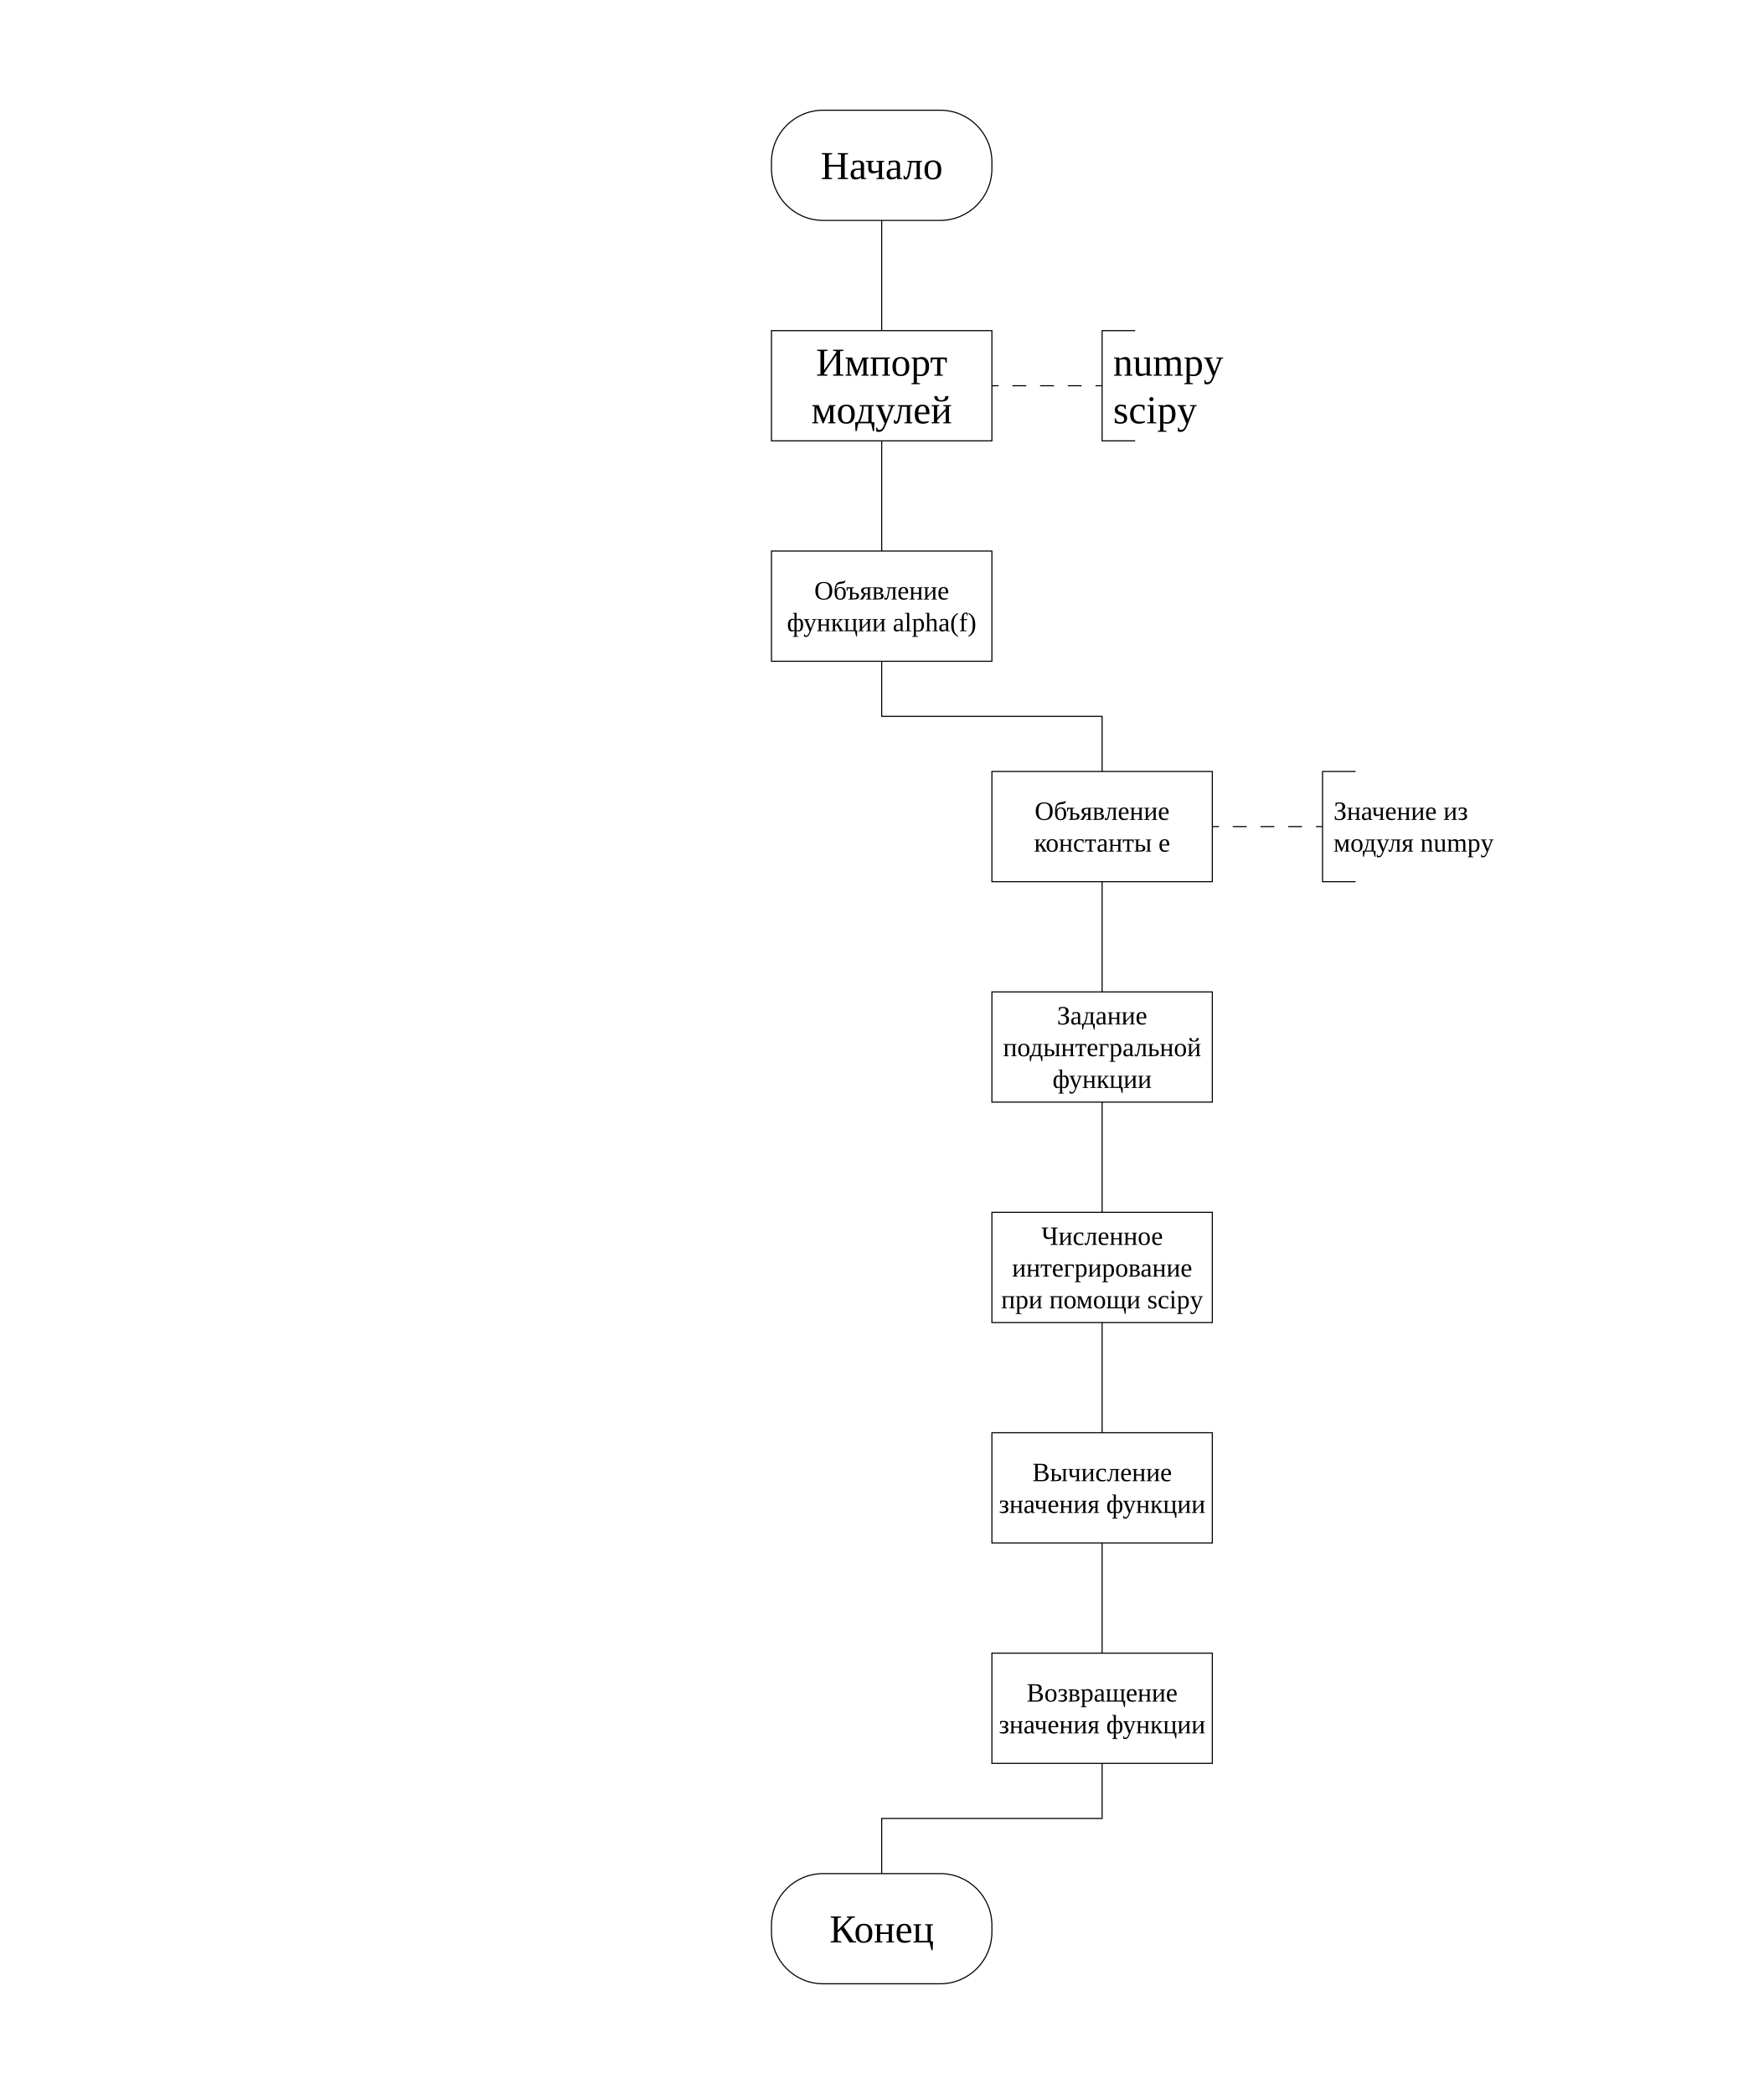
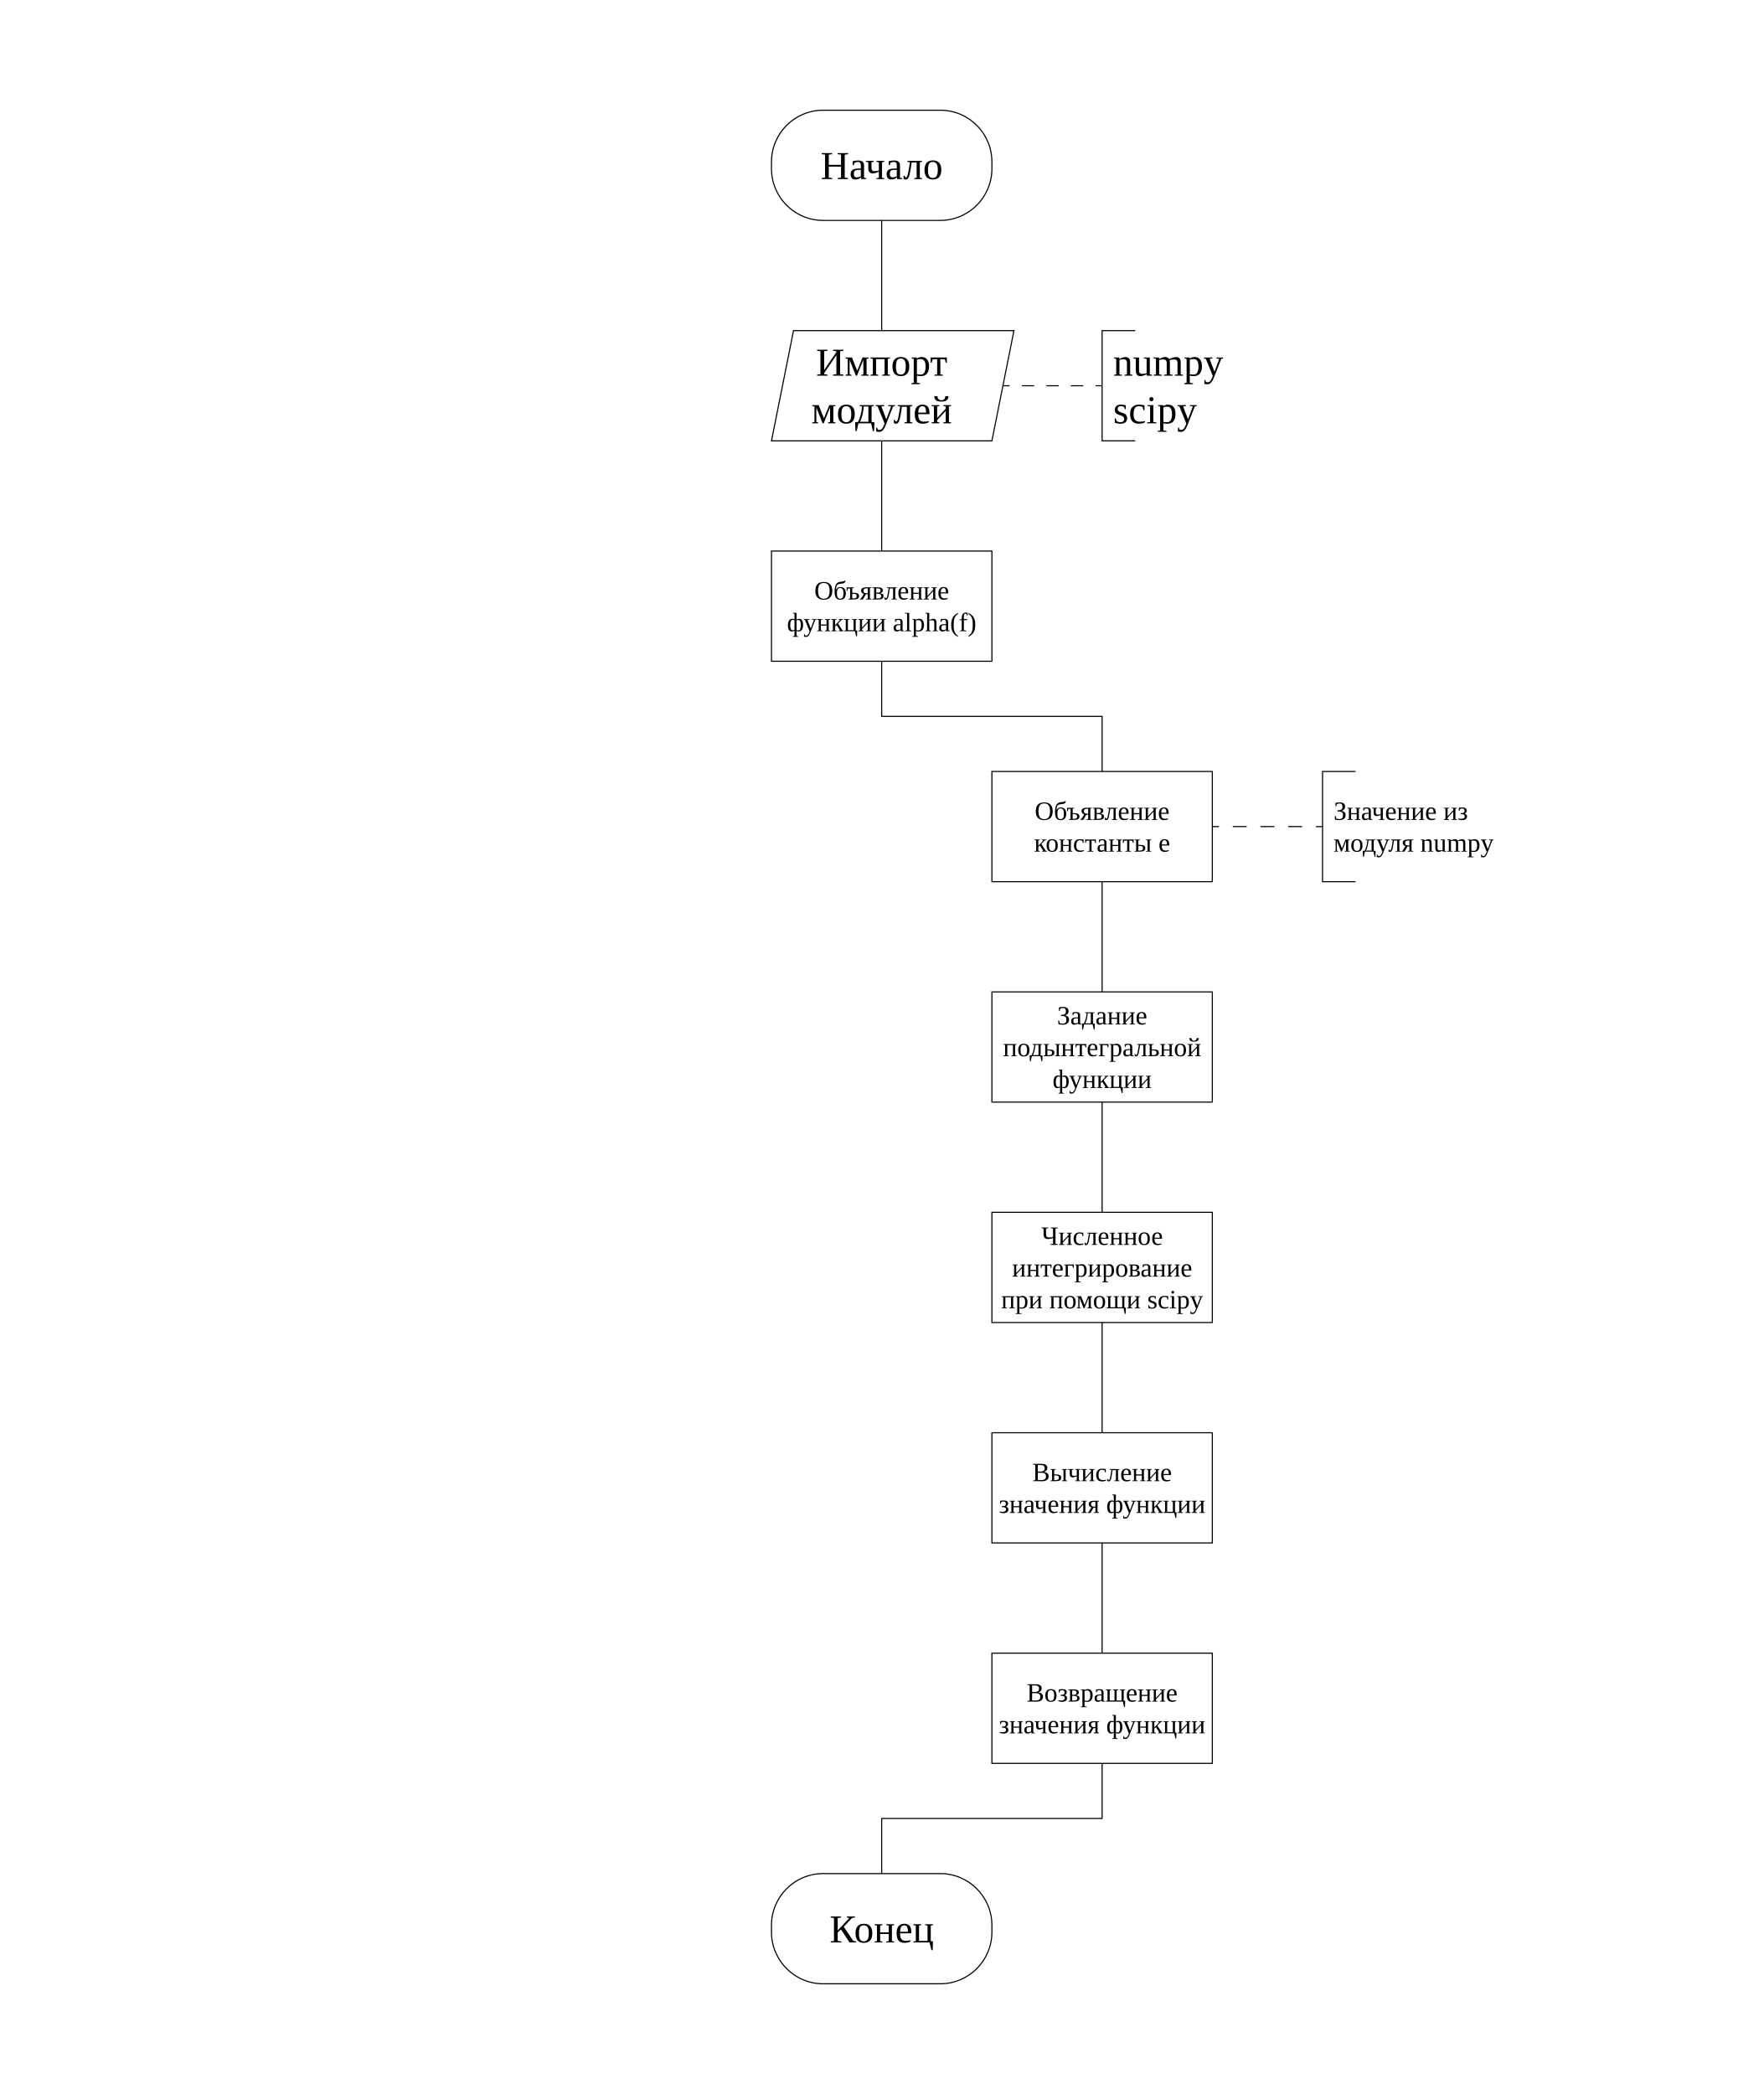
<svg xmlns="http://www.w3.org/2000/svg" id="_Слой_1" data-name="Слой 1" viewBox="0 0 1600 1900">
  <defs>
    <style>
      .cls-1 {
        letter-spacing: .01em;
      }

      .cls-2 {
-         letter-spacing: 0em;
-       }
- 
-       .cls-3 {
-         font-size: 24px;
-       }
- 
-       .cls-3, .cls-4 {
-         font-family: TimesNewRomanPSMT, 'Times New Roman';
-       }
- 
-       .cls-5, .cls-6 {
+         stroke-dasharray: 0 0 11.14 11.14;
+       }
+ 
+       .cls-2, .cls-3, .cls-4 {
        fill: none;
        stroke: #000;
        stroke-miterlimit: 10;
      }

-       .cls-7 {
-         letter-spacing: -.02em;
+       .cls-5 {
+         letter-spacing: 0em;
+       }
+ 
+       .cls-6 {
+         font-size: 24px;
+       }
+ 
+       .cls-6, .cls-7 {
+         font-family: TimesNewRomanPSMT, 'Times New Roman';
      }

      .cls-8 {
        letter-spacing: -.02em;
      }

      .cls-9 {
+         letter-spacing: -.02em;
+       }
+ 
+       .cls-10 {
        letter-spacing: -.05em;
      }

-       .cls-10 {
+       .cls-11 {
        letter-spacing: -.01em;
-       }
- 
-       .cls-11 {
-         letter-spacing: -.04em;
      }

      .cls-12 {
        letter-spacing: -.04em;
      }

      .cls-13 {
+         letter-spacing: -.04em;
+       }
+ 
+       .cls-14 {
        letter-spacing: -.05em;
      }

-       .cls-14 {
+       .cls-15 {
        letter-spacing: -.03em;
      }

+       .cls-7 {
+         font-size: 36px;
+       }
+ 
      .cls-4 {
-         font-size: 36px;
-       }
- 
-       .cls-6 {
        stroke-dasharray: 0 0 12.57 12.57;
      }
    </style>
  </defs>
  <g>
-     <rect class="cls-5" x="700" y="100" width="200" height="100" rx="46.91" ry="46.91" />
-     <text class="cls-4" transform="translate(744.55 162.51)">
+     <rect class="cls-3" x="700" y="100" width="200" height="100" rx="46.91" ry="46.91" />
+     <text class="cls-7" transform="translate(744.55 162.51)">
      <tspan x="0" y="0">Н</tspan>
-       <tspan class="cls-11" x="26" y="0">а</tspan>
+       <tspan class="cls-12" x="26" y="0">а</tspan>
      <tspan x="40.54" y="0">ч</tspan>
-       <tspan class="cls-2" x="58.64" y="0">а</tspan>
+       <tspan class="cls-5" x="58.64" y="0">а</tspan>
      <tspan x="74.94" y="0">ло</tspan>
    </text>
  </g>
  <g>
-     <rect class="cls-5" x="700" y="300" width="200" height="100" />
-     <text class="cls-4" transform="translate(740.35 340.91)">
+     <text class="cls-7" transform="translate(740.35 340.91)">
      <tspan x="0" y="0">Импо</tspan>
-       <tspan class="cls-10" x="86.04" y="0">р</tspan>
+       <tspan class="cls-11" x="86.04" y="0">р</tspan>
      <tspan x="103.57" y="0">т </tspan>
      <tspan x="-4.19" y="43.2">м</tspan>
-       <tspan class="cls-14" x="18.59" y="43.2">о</tspan>
+       <tspan class="cls-15" x="18.59" y="43.2">о</tspan>
      <tspan x="35.55" y="43.2">д</tspan>
-       <tspan class="cls-12" x="53.87" y="43.2">у</tspan>
+       <tspan class="cls-13" x="53.87" y="43.2">у</tspan>
      <tspan x="70.29" y="43.2">лей</tspan>
    </text>
-   </g>
-   <g>
-     <path class="cls-5" d="m1030,300h-30v100h30" />
-     <text class="cls-4" transform="translate(1010 340.91)">
+     <polygon class="cls-3" points="700 400 900 400 920 300 720 300 700 400" />
+   </g>
+   <g>
+     <path class="cls-3" d="m1030,300h-30v100h30" />
+     <text class="cls-7" transform="translate(1010 340.91)">
      <tspan x="0" y="0">numpy</tspan>
      <tspan x="0" y="43.2">scipy</tspan>
    </text>
  </g>
  <g>
-     <line class="cls-5" x1="900" y1="350" x2="906" y2="350" />
-     <line class="cls-6" x1="918.57" y1="350" x2="987.71" y2="350" />
-     <line class="cls-5" x1="994" y1="350" x2="1000" y2="350" />
-   </g>
-   <line class="cls-5" x1="800" y1="200" x2="800" y2="300" />
-   <g>
-     <rect class="cls-5" x="700" y="500" width="200" height="100" />
-     <text class="cls-3" transform="translate(738.81 543.94)">
+     <line class="cls-3" x1="910" y1="350" x2="916" y2="350" />
+     <line class="cls-2" x1="927.14" y1="350" x2="988.43" y2="350" />
+     <line class="cls-3" x1="994" y1="350" x2="1000" y2="350" />
+   </g>
+   <line class="cls-3" x1="800" y1="200" x2="800" y2="300" />
+   <g>
+     <rect class="cls-3" x="700" y="500" width="200" height="100" />
+     <text class="cls-6" transform="translate(738.81 543.94)">
      <tspan x="0" y="0">О</tspan>
-       <tspan class="cls-8" x="17.33" y="0">б</tspan>
+       <tspan class="cls-9" x="17.33" y="0">б</tspan>
      <tspan x="28.95" y="0">ъя</tspan>
-       <tspan class="cls-10" x="52.39" y="0">в</tspan>
+       <tspan class="cls-11" x="52.39" y="0">в</tspan>
      <tspan x="63.41" y="0">ление </tspan>
-       <tspan class="cls-8" x="-24.78" y="28.8">ф</tspan>
+       <tspan class="cls-9" x="-24.78" y="28.8">ф</tspan>
      <tspan x="-9.83" y="28.8">ункции alpha(f)</tspan>
    </text>
  </g>
-   <line class="cls-5" x1="800" y1="400" x2="800" y2="500" />
-   <polyline class="cls-5" points="1000 700 1000 650 800 650 800 600" />
-   <g>
-     <rect class="cls-5" x="900" y="700" width="200" height="100" />
-     <text class="cls-3" transform="translate(938.81 743.94)">
+   <line class="cls-3" x1="800" y1="400" x2="800" y2="500" />
+   <polyline class="cls-3" points="1000 700 1000 650 800 650 800 600" />
+   <g>
+     <rect class="cls-3" x="900" y="700" width="200" height="100" />
+     <text class="cls-6" transform="translate(938.81 743.94)">
      <tspan x="0" y="0">О</tspan>
-       <tspan class="cls-8" x="17.33" y="0">б</tspan>
+       <tspan class="cls-9" x="17.33" y="0">б</tspan>
      <tspan x="28.95" y="0">ъя</tspan>
-       <tspan class="cls-10" x="52.39" y="0">в</tspan>
+       <tspan class="cls-11" x="52.39" y="0">в</tspan>
      <tspan x="63.41" y="0">ление </tspan>
-       <tspan class="cls-9" x="-.55" y="28.8">к</tspan>
+       <tspan class="cls-10" x="-.55" y="28.8">к</tspan>
      <tspan x="9.89" y="28.8">онс</tspan>
      <tspan class="cls-1" x="45.39" y="28.8">т</tspan>
      <tspan x="56.17" y="28.8">анты e</tspan>
    </text>
  </g>
  <g>
-     <path class="cls-5" d="m1230,700h-30v100h30" />
-     <text class="cls-3" transform="translate(1210 743.94)">
+     <path class="cls-3" d="m1230,700h-30v100h30" />
+     <text class="cls-6" transform="translate(1210 743.94)">
      <tspan x="0" y="0">Значение из </tspan>
      <tspan x="0" y="28.8">модуля numpy</tspan>
    </text>
  </g>
  <g>
-     <line class="cls-5" x1="1100" y1="750" x2="1106" y2="750" />
-     <line class="cls-6" x1="1118.57" y1="750" x2="1187.71" y2="750" />
-     <line class="cls-5" x1="1194" y1="750" x2="1200" y2="750" />
-   </g>
-   <g>
-     <rect class="cls-5" x="900" y="900" width="200" height="100" />
-     <text class="cls-3" transform="translate(959.06 929.54)">
+     <line class="cls-3" x1="1100" y1="750" x2="1106" y2="750" />
+     <line class="cls-4" x1="1118.57" y1="750" x2="1187.71" y2="750" />
+     <line class="cls-3" x1="1194" y1="750" x2="1200" y2="750" />
+   </g>
+   <g>
+     <rect class="cls-3" x="900" y="900" width="200" height="100" />
+     <text class="cls-6" transform="translate(959.06 929.54)">
      <tspan x="0" y="0">Задание </tspan>
      <tspan x="-48.96" y="28.8">п</tspan>
-       <tspan class="cls-14" x="-36.11" y="28.8">о</tspan>
+       <tspan class="cls-15" x="-36.11" y="28.8">о</tspan>
      <tspan x="-24.8" y="28.8">дынтегр</tspan>
-       <tspan class="cls-2" x="59.36" y="28.8">а</tspan>
+       <tspan class="cls-5" x="59.36" y="28.8">а</tspan>
      <tspan x="70.22" y="28.8">льной </tspan>
-       <tspan class="cls-8" x="-4.05" y="57.6">ф</tspan>
+       <tspan class="cls-9" x="-4.05" y="57.6">ф</tspan>
      <tspan x="10.9" y="57.6">ункции</tspan>
    </text>
  </g>
-   <line class="cls-5" x1="1000" y1="800" x2="1000" y2="900" />
-   <g>
-     <rect class="cls-5" x="900" y="1100" width="200" height="100" />
-     <text class="cls-3" transform="translate(944.82 1129.54)">
+   <line class="cls-3" x1="1000" y1="800" x2="1000" y2="900" />
+   <g>
+     <rect class="cls-3" x="900" y="1100" width="200" height="100" />
+     <text class="cls-6" transform="translate(944.82 1129.54)">
      <tspan x="0" y="0">Численн</tspan>
      <tspan class="cls-1" x="87.41" y="0">о</tspan>
      <tspan x="99.7" y="0">е </tspan>
      <tspan x="-26.58" y="28.8">интегриро</tspan>
-       <tspan class="cls-10" x="78.93" y="28.8">в</tspan>
+       <tspan class="cls-11" x="78.93" y="28.8">в</tspan>
      <tspan x="89.95" y="28.8">ание </tspan>
      <tspan x="-36.45" y="57.6">при п</tspan>
-       <tspan class="cls-7" x="20.09" y="57.6">о</tspan>
+       <tspan class="cls-8" x="20.09" y="57.6">о</tspan>
      <tspan x="31.63" y="57.6">мощи scipy</tspan>
    </text>
  </g>
-   <line class="cls-5" x1="1000" y1="1000" x2="1000" y2="1100" />
-   <g>
-     <rect class="cls-5" x="900" y="1300" width="200" height="100" />
-     <text class="cls-3" transform="translate(936.67 1343.94)">
+   <line class="cls-3" x1="1000" y1="1000" x2="1000" y2="1100" />
+   <g>
+     <rect class="cls-3" x="900" y="1300" width="200" height="100" />
+     <text class="cls-6" transform="translate(936.67 1343.94)">
      <tspan x="0" y="0">Вычисление </tspan>
      <tspan x="-30.39" y="28.8">зн</tspan>
-       <tspan class="cls-11" x="-8.07" y="28.8">а</tspan>
+       <tspan class="cls-12" x="-8.07" y="28.8">а</tspan>
      <tspan x="1.62" y="28.8">чения </tspan>
-       <tspan class="cls-8" x="67.07" y="28.8">ф</tspan>
+       <tspan class="cls-9" x="67.07" y="28.8">ф</tspan>
      <tspan x="82.03" y="28.8">ункции</tspan>
    </text>
  </g>
  <g>
-     <rect class="cls-5" x="900" y="1500" width="200" height="100" />
-     <text class="cls-3" transform="translate(931.53 1543.94)">
+     <rect class="cls-3" x="900" y="1500" width="200" height="100" />
+     <text class="cls-6" transform="translate(931.53 1543.94)">
      <tspan x="0" y="0">Возвращение </tspan>
      <tspan x="-25.25" y="28.8">зн</tspan>
-       <tspan class="cls-11" x="-2.93" y="28.8">а</tspan>
+       <tspan class="cls-12" x="-2.93" y="28.8">а</tspan>
      <tspan x="6.76" y="28.8">чения </tspan>
-       <tspan class="cls-8" x="72.21" y="28.8">ф</tspan>
+       <tspan class="cls-9" x="72.21" y="28.8">ф</tspan>
      <tspan x="87.16" y="28.8">ункции</tspan>
    </text>
  </g>
-   <line class="cls-5" x1="1000" y1="1200" x2="1000" y2="1300" />
-   <line class="cls-5" x1="1000" y1="1400" x2="1000" y2="1500" />
-   <polyline class="cls-5" points="800 1700 800 1650 1000 1650 1000 1600" />
-   <g>
-     <rect class="cls-5" x="700" y="1700" width="200" height="100" rx="46.91" ry="46.91" />
-     <text class="cls-4" transform="translate(752.64 1762.51)">
-       <tspan class="cls-13" x="0" y="0">К</tspan>
+   <line class="cls-3" x1="1000" y1="1200" x2="1000" y2="1300" />
+   <line class="cls-3" x1="1000" y1="1400" x2="1000" y2="1500" />
+   <polyline class="cls-3" points="800 1700 800 1650 1000 1650 1000 1600" />
+   <g>
+     <rect class="cls-3" x="700" y="1700" width="200" height="100" rx="46.91" ry="46.91" />
+     <text class="cls-7" transform="translate(752.64 1762.51)">
+       <tspan class="cls-14" x="0" y="0">К</tspan>
      <tspan x="22.22" y="0">онец</tspan>
    </text>
  </g>
</svg>
